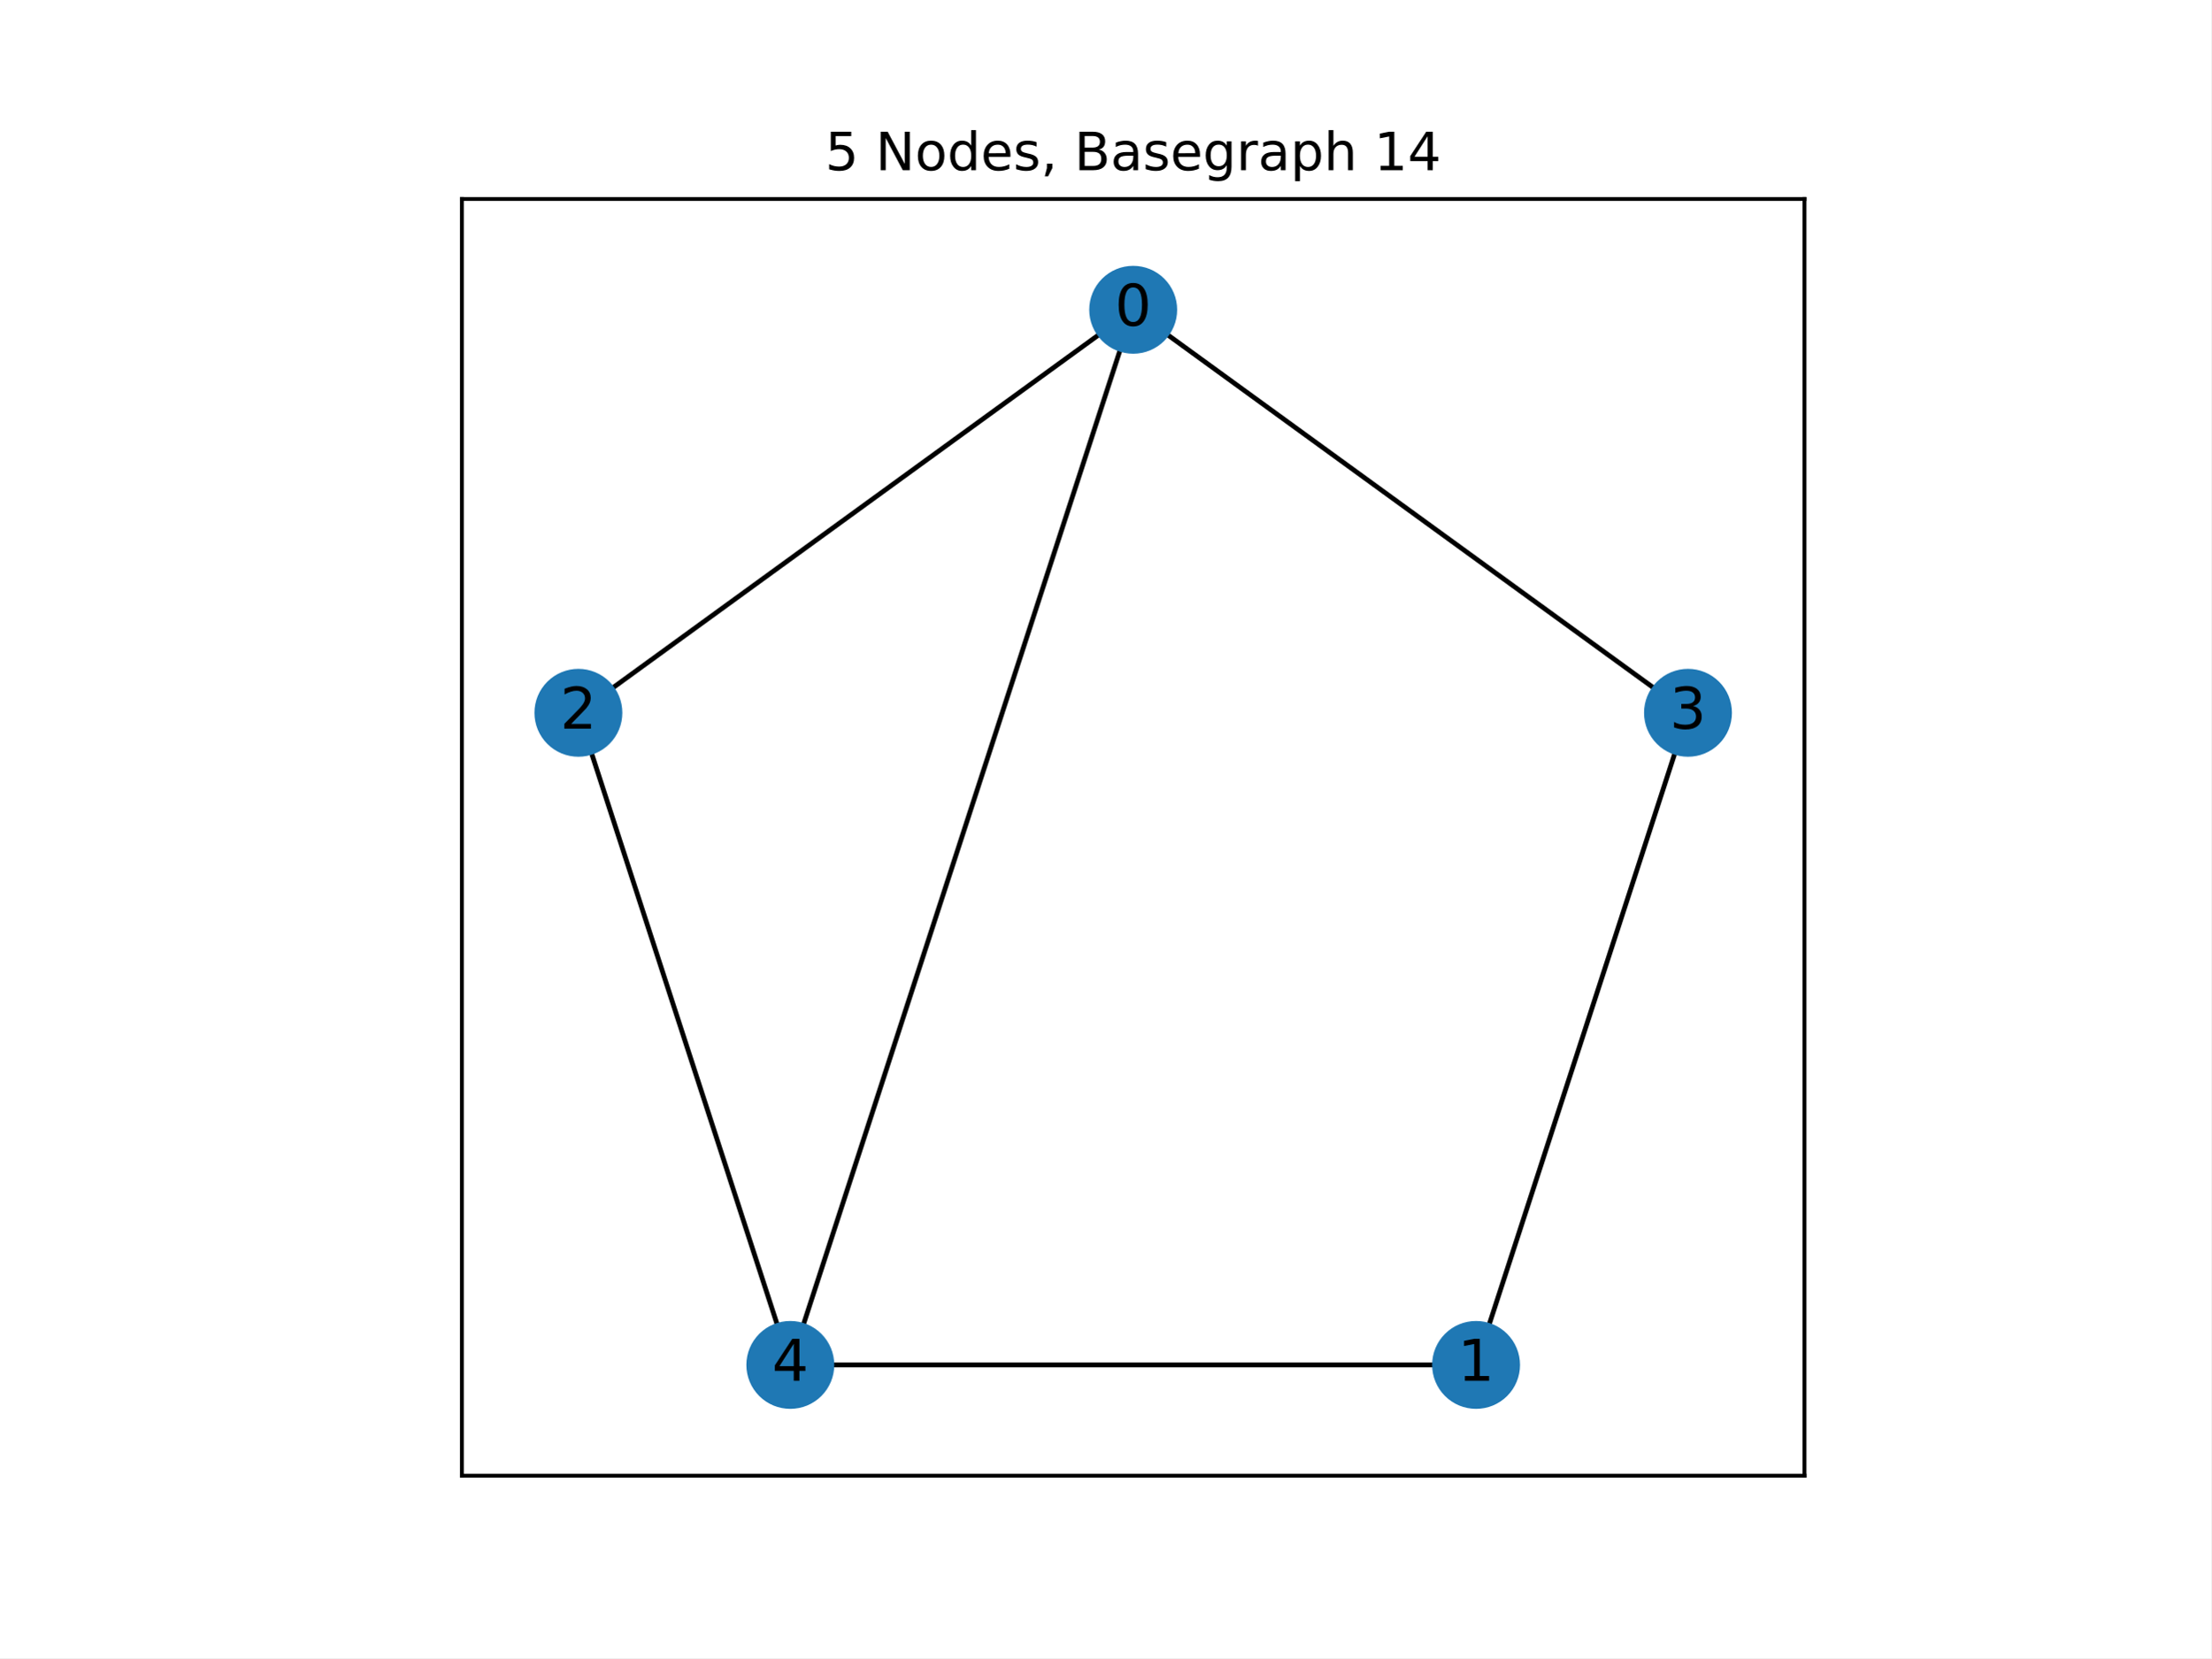
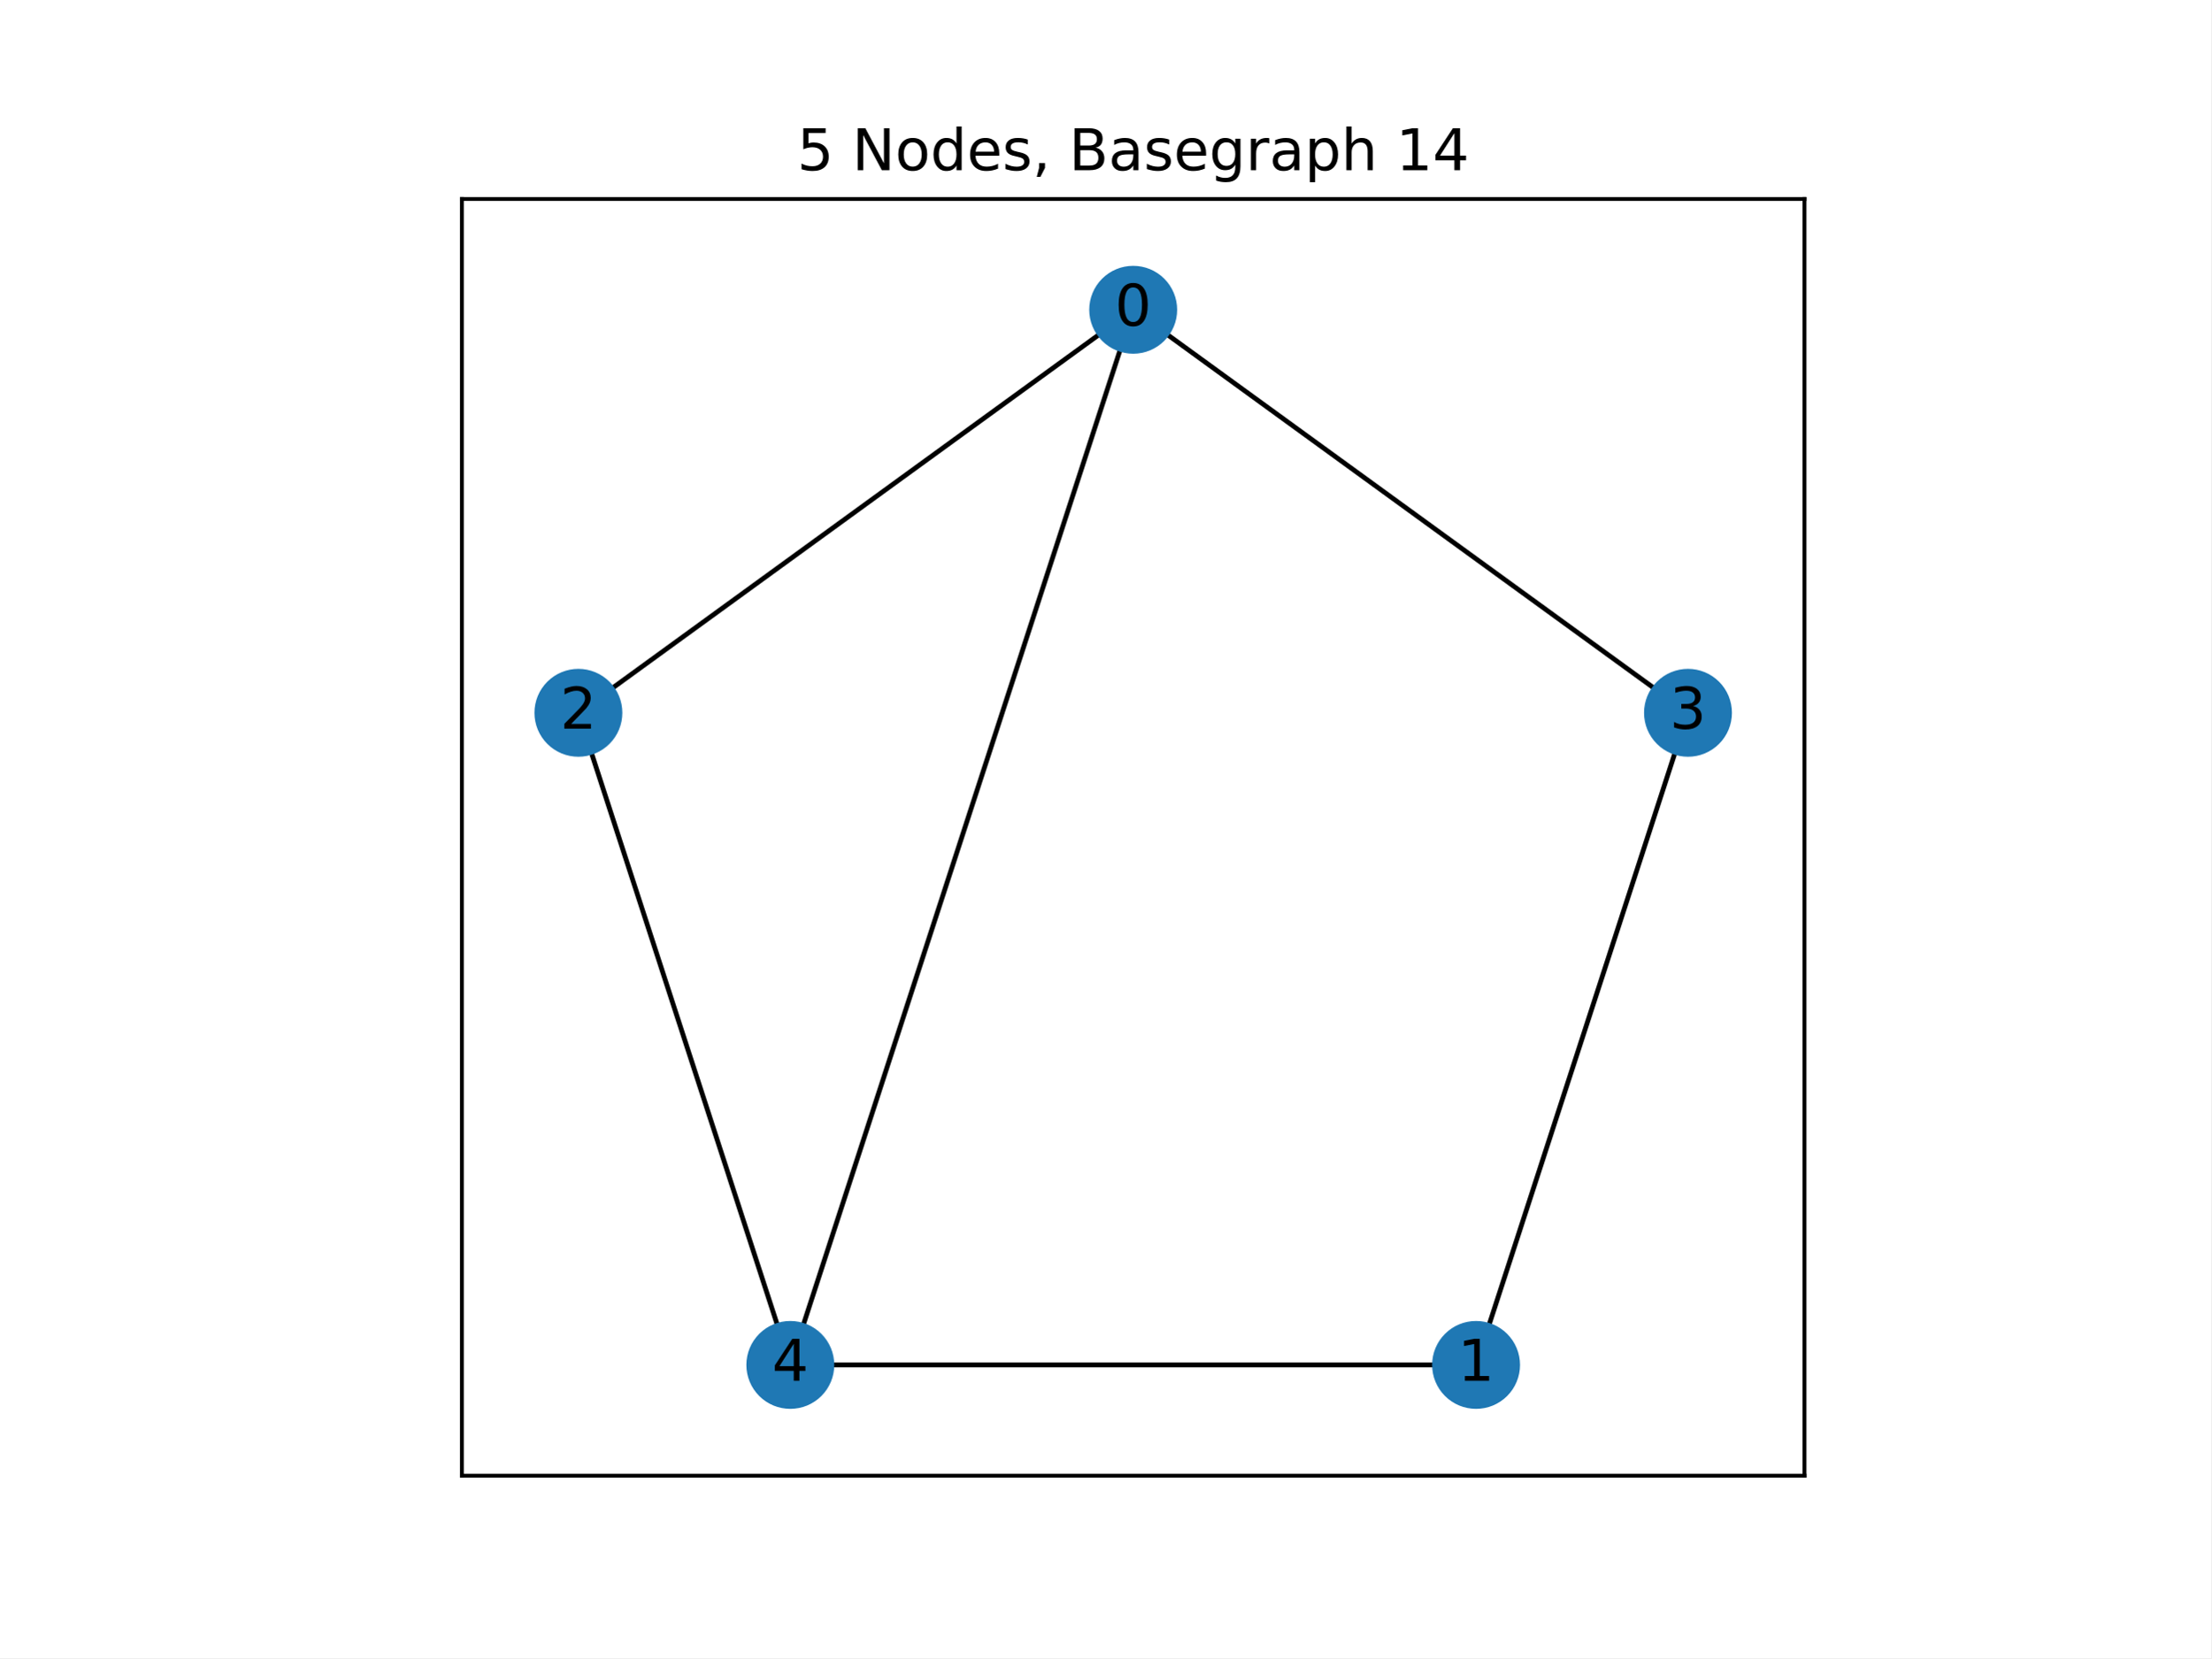
<svg xmlns="http://www.w3.org/2000/svg" xmlns:xlink="http://www.w3.org/1999/xlink" width="460.8pt" height="345.6pt" viewBox="0 0 460.8 345.6" version="1.1">
  <defs>
    <style type="text/css">*{stroke-linejoin: round; stroke-linecap: butt}</style>
  </defs>
  <g id="figure_1">
    <g id="patch_1">
      <path d="M 0 345.6  L 460.8 345.6  L 460.8 0  L 0 0  z " style="fill: #ffffff" />
    </g>
    <g id="axes_1">
      <g id="patch_2">
        <path d="M 96.257 307.584  L 376.063 307.584  L 376.063 41.472  L 96.257 41.472  z " style="fill: #ffffff" />
      </g>
      <g id="LineCollection_1">
-         <path d="M 236.16 64.564  L 120.537 148.569  " clip-path="url(#p9e15951437)" style="fill: none; stroke: #000000" />
-         <path d="M 236.16 64.564  L 351.783 148.569  " clip-path="url(#p9e15951437)" style="fill: none; stroke: #000000" />
-         <path d="M 236.16 64.564  L 164.701 284.492  " clip-path="url(#p9e15951437)" style="fill: none; stroke: #000000" />
-         <path d="M 307.619 284.492  L 351.783 148.569  " clip-path="url(#p9e15951437)" style="fill: none; stroke: #000000" />
-         <path d="M 307.619 284.492  L 164.701 284.492  " clip-path="url(#p9e15951437)" style="fill: none; stroke: #000000" />
-         <path d="M 120.537 148.569  L 164.701 284.492  " clip-path="url(#p9e15951437)" style="fill: none; stroke: #000000" />
+         <path d="M 236.16 64.564  L 120.537 148.569  " clip-path="url(#p668c705638)" style="fill: none; stroke: #000000" />
+         <path d="M 236.16 64.564  L 351.783 148.569  " clip-path="url(#p668c705638)" style="fill: none; stroke: #000000" />
+         <path d="M 236.16 64.564  L 164.701 284.492  " clip-path="url(#p668c705638)" style="fill: none; stroke: #000000" />
+         <path d="M 307.619 284.492  L 351.783 148.569  " clip-path="url(#p668c705638)" style="fill: none; stroke: #000000" />
+         <path d="M 307.619 284.492  L 164.701 284.492  " clip-path="url(#p668c705638)" style="fill: none; stroke: #000000" />
+         <path d="M 120.537 148.569  L 164.701 284.492  " clip-path="url(#p668c705638)" style="fill: none; stroke: #000000" />
      </g>
      <g id="matplotlib.axis_1">
        <g id="xtick_1" />
        <g id="xtick_2" />
        <g id="xtick_3" />
        <g id="xtick_4" />
        <g id="xtick_5" />
      </g>
      <g id="matplotlib.axis_2">
        <g id="ytick_1" />
        <g id="ytick_2" />
        <g id="ytick_3" />
        <g id="ytick_4" />
        <g id="ytick_5" />
        <g id="ytick_6" />
        <g id="ytick_7" />
        <g id="ytick_8" />
      </g>
      <g id="PathCollection_1">
        <defs>
-           <path id="m2a4e6e62e5" d="M 0 8.66  C 2.297 8.66 4.5 7.748 6.124 6.124  C 7.748 4.5 8.66 2.297 8.66 0  C 8.66 -2.297 7.748 -4.5 6.124 -6.124  C 4.5 -7.748 2.297 -8.66 0 -8.66  C -2.297 -8.66 -4.5 -7.748 -6.124 -6.124  C -7.748 -4.5 -8.66 -2.297 -8.66 0  C -8.66 2.297 -7.748 4.5 -6.124 6.124  C -4.5 7.748 -2.297 8.66 0 8.66  z " style="stroke: #1f78b4" />
+           <path id="m89b764f577" d="M 0 8.66  C 2.297 8.66 4.5 7.748 6.124 6.124  C 7.748 4.5 8.66 2.297 8.66 0  C 8.66 -2.297 7.748 -4.5 6.124 -6.124  C 4.5 -7.748 2.297 -8.66 0 -8.66  C -2.297 -8.66 -4.5 -7.748 -6.124 -6.124  C -7.748 -4.5 -8.66 -2.297 -8.66 0  C -8.66 2.297 -7.748 4.5 -6.124 6.124  C -4.5 7.748 -2.297 8.66 0 8.66  z " style="stroke: #1f78b4" />
        </defs>
-         <g clip-path="url(#p9e15951437)">
-           <use xlink:href="#m2a4e6e62e5" x="236.16" y="64.564" style="fill: #1f78b4; stroke: #1f78b4" />
-           <use xlink:href="#m2a4e6e62e5" x="307.619" y="284.492" style="fill: #1f78b4; stroke: #1f78b4" />
-           <use xlink:href="#m2a4e6e62e5" x="120.537" y="148.569" style="fill: #1f78b4; stroke: #1f78b4" />
-           <use xlink:href="#m2a4e6e62e5" x="351.783" y="148.569" style="fill: #1f78b4; stroke: #1f78b4" />
-           <use xlink:href="#m2a4e6e62e5" x="164.701" y="284.492" style="fill: #1f78b4; stroke: #1f78b4" />
+         <g clip-path="url(#p668c705638)">
+           <use xlink:href="#m89b764f577" x="236.16" y="64.564" style="fill: #1f78b4; stroke: #1f78b4" />
+           <use xlink:href="#m89b764f577" x="307.619" y="284.492" style="fill: #1f78b4; stroke: #1f78b4" />
+           <use xlink:href="#m89b764f577" x="120.537" y="148.569" style="fill: #1f78b4; stroke: #1f78b4" />
+           <use xlink:href="#m89b764f577" x="351.783" y="148.569" style="fill: #1f78b4; stroke: #1f78b4" />
+           <use xlink:href="#m89b764f577" x="164.701" y="284.492" style="fill: #1f78b4; stroke: #1f78b4" />
        </g>
      </g>
      <g id="patch_3">
        <path d="M 96.257 307.584  L 96.257 41.472  " style="fill: none; stroke: #000000; stroke-width: 0.8; stroke-linejoin: miter; stroke-linecap: square" />
      </g>
      <g id="patch_4">
        <path d="M 376.063 307.584  L 376.063 41.472  " style="fill: none; stroke: #000000; stroke-width: 0.8; stroke-linejoin: miter; stroke-linecap: square" />
      </g>
      <g id="patch_5">
        <path d="M 96.257 307.584  L 376.063 307.584  " style="fill: none; stroke: #000000; stroke-width: 0.8; stroke-linejoin: miter; stroke-linecap: square" />
      </g>
      <g id="patch_6">
        <path d="M 96.257 41.472  L 376.063 41.472  " style="fill: none; stroke: #000000; stroke-width: 0.8; stroke-linejoin: miter; stroke-linecap: square" />
      </g>
      <g id="text_1">
-         <g clip-path="url(#p9e15951437)">
+         <g clip-path="url(#p668c705638)">
          <g transform="translate(232.3425 67.87561)scale(0.12 -0.12)">
            <defs>
              <path id="DejaVuSans-30" d="M 2034 4250  Q 1547 4250 1301 3770  Q 1056 3291 1056 2328  Q 1056 1369 1301 889  Q 1547 409 2034 409  Q 2525 409 2770 889  Q 3016 1369 3016 2328  Q 3016 3291 2770 3770  Q 2525 4250 2034 4250  z M 2034 4750  Q 2819 4750 3233 4129  Q 3647 3509 3647 2328  Q 3647 1150 3233 529  Q 2819 -91 2034 -91  Q 1250 -91 836 529  Q 422 1150 422 2328  Q 422 3509 836 4129  Q 1250 4750 2034 4750  z " transform="scale(0.015625)" />
            </defs>
            <use xlink:href="#DejaVuSans-30" />
          </g>
        </g>
      </g>
      <g id="text_2">
-         <g clip-path="url(#p9e15951437)">
+         <g clip-path="url(#p668c705638)">
          <g transform="translate(303.8012 287.8029)scale(0.12 -0.12)">
            <defs>
              <path id="DejaVuSans-31" d="M 794 531  L 1825 531  L 1825 4091  L 703 3866  L 703 4441  L 1819 4666  L 2450 4666  L 2450 531  L 3481 531  L 3481 0  L 794 0  L 794 531  z " transform="scale(0.015625)" />
            </defs>
            <use xlink:href="#DejaVuSans-31" />
          </g>
        </g>
      </g>
      <g id="text_3">
-         <g clip-path="url(#p9e15951437)">
+         <g clip-path="url(#p668c705638)">
          <g transform="translate(116.7199 151.8804)scale(0.12 -0.12)">
            <defs>
              <path id="DejaVuSans-32" d="M 1228 531  L 3431 531  L 3431 0  L 469 0  L 469 531  Q 828 903 1448 1529  Q 2069 2156 2228 2338  Q 2531 2678 2651 2914  Q 2772 3150 2772 3378  Q 2772 3750 2511 3984  Q 2250 4219 1831 4219  Q 1534 4219 1204 4116  Q 875 4013 500 3803  L 500 4441  Q 881 4594 1212 4672  Q 1544 4750 1819 4750  Q 2544 4750 2975 4387  Q 3406 4025 3406 3419  Q 3406 3131 3298 2873  Q 3191 2616 2906 2266  Q 2828 2175 2409 1742  Q 1991 1309 1228 531  z " transform="scale(0.015625)" />
            </defs>
            <use xlink:href="#DejaVuSans-32" />
          </g>
        </g>
      </g>
      <g id="text_4">
-         <g clip-path="url(#p9e15951437)">
+         <g clip-path="url(#p668c705638)">
          <g transform="translate(347.9651 151.8804)scale(0.12 -0.12)">
            <defs>
              <path id="DejaVuSans-33" d="M 2597 2516  Q 3050 2419 3304 2112  Q 3559 1806 3559 1356  Q 3559 666 3084 287  Q 2609 -91 1734 -91  Q 1441 -91 1130 -33  Q 819 25 488 141  L 488 750  Q 750 597 1062 519  Q 1375 441 1716 441  Q 2309 441 2620 675  Q 2931 909 2931 1356  Q 2931 1769 2642 2001  Q 2353 2234 1838 2234  L 1294 2234  L 1294 2753  L 1863 2753  Q 2328 2753 2575 2939  Q 2822 3125 2822 3475  Q 2822 3834 2567 4026  Q 2313 4219 1838 4219  Q 1578 4219 1281 4162  Q 984 4106 628 3988  L 628 4550  Q 988 4650 1302 4700  Q 1616 4750 1894 4750  Q 2613 4750 3031 4423  Q 3450 4097 3450 3541  Q 3450 3153 3228 2886  Q 3006 2619 2597 2516  z " transform="scale(0.015625)" />
            </defs>
            <use xlink:href="#DejaVuSans-33" />
          </g>
        </g>
      </g>
      <g id="text_5">
-         <g clip-path="url(#p9e15951437)">
+         <g clip-path="url(#p668c705638)">
          <g transform="translate(160.8838 287.8029)scale(0.12 -0.12)">
            <defs>
              <path id="DejaVuSans-34" d="M 2419 4116  L 825 1625  L 2419 1625  L 2419 4116  z M 2253 4666  L 3047 4666  L 3047 1625  L 3713 1625  L 3713 1100  L 3047 1100  L 3047 0  L 2419 0  L 2419 1100  L 313 1100  L 313 1709  L 2253 4666  z " transform="scale(0.015625)" />
            </defs>
            <use xlink:href="#DejaVuSans-34" />
          </g>
        </g>
      </g>
      <g id="text_6">
-         <g transform="translate(171.9552 35.472)scale(0.11 -0.11)">
+         <g transform="translate(166.1184 35.472)scale(0.12 -0.12)">
          <defs>
            <path id="DejaVuSans-35" d="M 691 4666  L 3169 4666  L 3169 4134  L 1269 4134  L 1269 2991  Q 1406 3038 1543 3061  Q 1681 3084 1819 3084  Q 2600 3084 3056 2656  Q 3513 2228 3513 1497  Q 3513 744 3044 326  Q 2575 -91 1722 -91  Q 1428 -91 1123 -41  Q 819 9 494 109  L 494 744  Q 775 591 1075 516  Q 1375 441 1709 441  Q 2250 441 2565 725  Q 2881 1009 2881 1497  Q 2881 1984 2565 2268  Q 2250 2553 1709 2553  Q 1456 2553 1204 2497  Q 953 2441 691 2322  L 691 4666  z " transform="scale(0.015625)" />
            <path id="DejaVuSans-20" transform="scale(0.015625)" />
            <path id="DejaVuSans-4e" d="M 628 4666  L 1478 4666  L 3547 763  L 3547 4666  L 4159 4666  L 4159 0  L 3309 0  L 1241 3903  L 1241 0  L 628 0  L 628 4666  z " transform="scale(0.015625)" />
            <path id="DejaVuSans-6f" d="M 1959 3097  Q 1497 3097 1228 2736  Q 959 2375 959 1747  Q 959 1119 1226 758  Q 1494 397 1959 397  Q 2419 397 2687 759  Q 2956 1122 2956 1747  Q 2956 2369 2687 2733  Q 2419 3097 1959 3097  z M 1959 3584  Q 2709 3584 3137 3096  Q 3566 2609 3566 1747  Q 3566 888 3137 398  Q 2709 -91 1959 -91  Q 1206 -91 779 398  Q 353 888 353 1747  Q 353 2609 779 3096  Q 1206 3584 1959 3584  z " transform="scale(0.015625)" />
            <path id="DejaVuSans-64" d="M 2906 2969  L 2906 4863  L 3481 4863  L 3481 0  L 2906 0  L 2906 525  Q 2725 213 2448 61  Q 2172 -91 1784 -91  Q 1150 -91 751 415  Q 353 922 353 1747  Q 353 2572 751 3078  Q 1150 3584 1784 3584  Q 2172 3584 2448 3432  Q 2725 3281 2906 2969  z M 947 1747  Q 947 1113 1208 752  Q 1469 391 1925 391  Q 2381 391 2643 752  Q 2906 1113 2906 1747  Q 2906 2381 2643 2742  Q 2381 3103 1925 3103  Q 1469 3103 1208 2742  Q 947 2381 947 1747  z " transform="scale(0.015625)" />
            <path id="DejaVuSans-65" d="M 3597 1894  L 3597 1613  L 953 1613  Q 991 1019 1311 708  Q 1631 397 2203 397  Q 2534 397 2845 478  Q 3156 559 3463 722  L 3463 178  Q 3153 47 2828 -22  Q 2503 -91 2169 -91  Q 1331 -91 842 396  Q 353 884 353 1716  Q 353 2575 817 3079  Q 1281 3584 2069 3584  Q 2775 3584 3186 3129  Q 3597 2675 3597 1894  z M 3022 2063  Q 3016 2534 2758 2815  Q 2500 3097 2075 3097  Q 1594 3097 1305 2825  Q 1016 2553 972 2059  L 3022 2063  z " transform="scale(0.015625)" />
            <path id="DejaVuSans-73" d="M 2834 3397  L 2834 2853  Q 2591 2978 2328 3040  Q 2066 3103 1784 3103  Q 1356 3103 1142 2972  Q 928 2841 928 2578  Q 928 2378 1081 2264  Q 1234 2150 1697 2047  L 1894 2003  Q 2506 1872 2764 1633  Q 3022 1394 3022 966  Q 3022 478 2636 193  Q 2250 -91 1575 -91  Q 1294 -91 989 -36  Q 684 19 347 128  L 347 722  Q 666 556 975 473  Q 1284 391 1588 391  Q 1994 391 2212 530  Q 2431 669 2431 922  Q 2431 1156 2273 1281  Q 2116 1406 1581 1522  L 1381 1569  Q 847 1681 609 1914  Q 372 2147 372 2553  Q 372 3047 722 3315  Q 1072 3584 1716 3584  Q 2034 3584 2315 3537  Q 2597 3491 2834 3397  z " transform="scale(0.015625)" />
            <path id="DejaVuSans-2c" d="M 750 794  L 1409 794  L 1409 256  L 897 -744  L 494 -744  L 750 256  L 750 794  z " transform="scale(0.015625)" />
            <path id="DejaVuSans-42" d="M 1259 2228  L 1259 519  L 2272 519  Q 2781 519 3026 730  Q 3272 941 3272 1375  Q 3272 1813 3026 2020  Q 2781 2228 2272 2228  L 1259 2228  z M 1259 4147  L 1259 2741  L 2194 2741  Q 2656 2741 2882 2914  Q 3109 3088 3109 3444  Q 3109 3797 2882 3972  Q 2656 4147 2194 4147  L 1259 4147  z M 628 4666  L 2241 4666  Q 2963 4666 3353 4366  Q 3744 4066 3744 3513  Q 3744 3084 3544 2831  Q 3344 2578 2956 2516  Q 3422 2416 3680 2098  Q 3938 1781 3938 1306  Q 3938 681 3513 340  Q 3088 0 2303 0  L 628 0  L 628 4666  z " transform="scale(0.015625)" />
            <path id="DejaVuSans-61" d="M 2194 1759  Q 1497 1759 1228 1600  Q 959 1441 959 1056  Q 959 750 1161 570  Q 1363 391 1709 391  Q 2188 391 2477 730  Q 2766 1069 2766 1631  L 2766 1759  L 2194 1759  z M 3341 1997  L 3341 0  L 2766 0  L 2766 531  Q 2569 213 2275 61  Q 1981 -91 1556 -91  Q 1019 -91 701 211  Q 384 513 384 1019  Q 384 1609 779 1909  Q 1175 2209 1959 2209  L 2766 2209  L 2766 2266  Q 2766 2663 2505 2880  Q 2244 3097 1772 3097  Q 1472 3097 1187 3025  Q 903 2953 641 2809  L 641 3341  Q 956 3463 1253 3523  Q 1550 3584 1831 3584  Q 2591 3584 2966 3190  Q 3341 2797 3341 1997  z " transform="scale(0.015625)" />
            <path id="DejaVuSans-67" d="M 2906 1791  Q 2906 2416 2648 2759  Q 2391 3103 1925 3103  Q 1463 3103 1205 2759  Q 947 2416 947 1791  Q 947 1169 1205 825  Q 1463 481 1925 481  Q 2391 481 2648 825  Q 2906 1169 2906 1791  z M 3481 434  Q 3481 -459 3084 -895  Q 2688 -1331 1869 -1331  Q 1566 -1331 1297 -1286  Q 1028 -1241 775 -1147  L 775 -588  Q 1028 -725 1275 -790  Q 1522 -856 1778 -856  Q 2344 -856 2625 -561  Q 2906 -266 2906 331  L 2906 616  Q 2728 306 2450 153  Q 2172 0 1784 0  Q 1141 0 747 490  Q 353 981 353 1791  Q 353 2603 747 3093  Q 1141 3584 1784 3584  Q 2172 3584 2450 3431  Q 2728 3278 2906 2969  L 2906 3500  L 3481 3500  L 3481 434  z " transform="scale(0.015625)" />
            <path id="DejaVuSans-72" d="M 2631 2963  Q 2534 3019 2420 3045  Q 2306 3072 2169 3072  Q 1681 3072 1420 2755  Q 1159 2438 1159 1844  L 1159 0  L 581 0  L 581 3500  L 1159 3500  L 1159 2956  Q 1341 3275 1631 3429  Q 1922 3584 2338 3584  Q 2397 3584 2469 3576  Q 2541 3569 2628 3553  L 2631 2963  z " transform="scale(0.015625)" />
            <path id="DejaVuSans-70" d="M 1159 525  L 1159 -1331  L 581 -1331  L 581 3500  L 1159 3500  L 1159 2969  Q 1341 3281 1617 3432  Q 1894 3584 2278 3584  Q 2916 3584 3314 3078  Q 3713 2572 3713 1747  Q 3713 922 3314 415  Q 2916 -91 2278 -91  Q 1894 -91 1617 61  Q 1341 213 1159 525  z M 3116 1747  Q 3116 2381 2855 2742  Q 2594 3103 2138 3103  Q 1681 3103 1420 2742  Q 1159 2381 1159 1747  Q 1159 1113 1420 752  Q 1681 391 2138 391  Q 2594 391 2855 752  Q 3116 1113 3116 1747  z " transform="scale(0.015625)" />
            <path id="DejaVuSans-68" d="M 3513 2113  L 3513 0  L 2938 0  L 2938 2094  Q 2938 2591 2744 2837  Q 2550 3084 2163 3084  Q 1697 3084 1428 2787  Q 1159 2491 1159 1978  L 1159 0  L 581 0  L 581 4863  L 1159 4863  L 1159 2956  Q 1366 3272 1645 3428  Q 1925 3584 2291 3584  Q 2894 3584 3203 3211  Q 3513 2838 3513 2113  z " transform="scale(0.015625)" />
          </defs>
          <use xlink:href="#DejaVuSans-35" />
          <use xlink:href="#DejaVuSans-20" x="63.623" />
          <use xlink:href="#DejaVuSans-4e" x="95.41" />
          <use xlink:href="#DejaVuSans-6f" x="170.215" />
          <use xlink:href="#DejaVuSans-64" x="231.396" />
          <use xlink:href="#DejaVuSans-65" x="294.873" />
          <use xlink:href="#DejaVuSans-73" x="356.396" />
          <use xlink:href="#DejaVuSans-2c" x="408.496" />
          <use xlink:href="#DejaVuSans-20" x="440.283" />
          <use xlink:href="#DejaVuSans-42" x="472.07" />
          <use xlink:href="#DejaVuSans-61" x="540.674" />
          <use xlink:href="#DejaVuSans-73" x="601.953" />
          <use xlink:href="#DejaVuSans-65" x="654.053" />
          <use xlink:href="#DejaVuSans-67" x="715.576" />
          <use xlink:href="#DejaVuSans-72" x="779.053" />
          <use xlink:href="#DejaVuSans-61" x="820.166" />
          <use xlink:href="#DejaVuSans-70" x="881.445" />
          <use xlink:href="#DejaVuSans-68" x="944.922" />
          <use xlink:href="#DejaVuSans-20" x="1008.301" />
          <use xlink:href="#DejaVuSans-31" x="1040.088" />
          <use xlink:href="#DejaVuSans-34" x="1103.711" />
        </g>
      </g>
    </g>
  </g>
  <defs>
-     <clipPath id="p9e15951437">
+     <clipPath id="p668c705638">
      <rect x="96.257" y="41.472" width="279.807" height="266.112" />
    </clipPath>
  </defs>
</svg>
